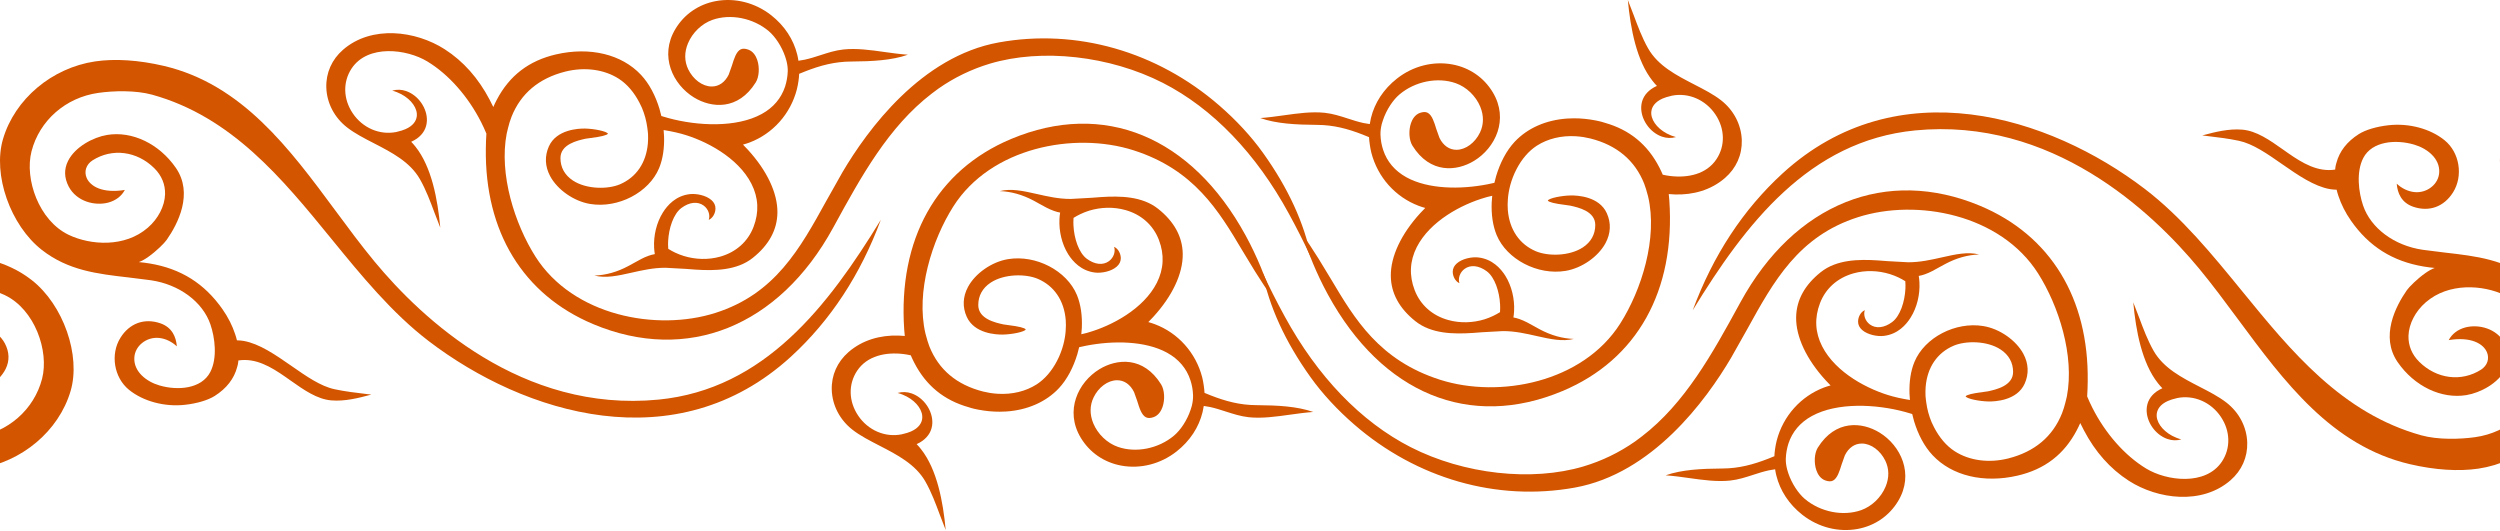
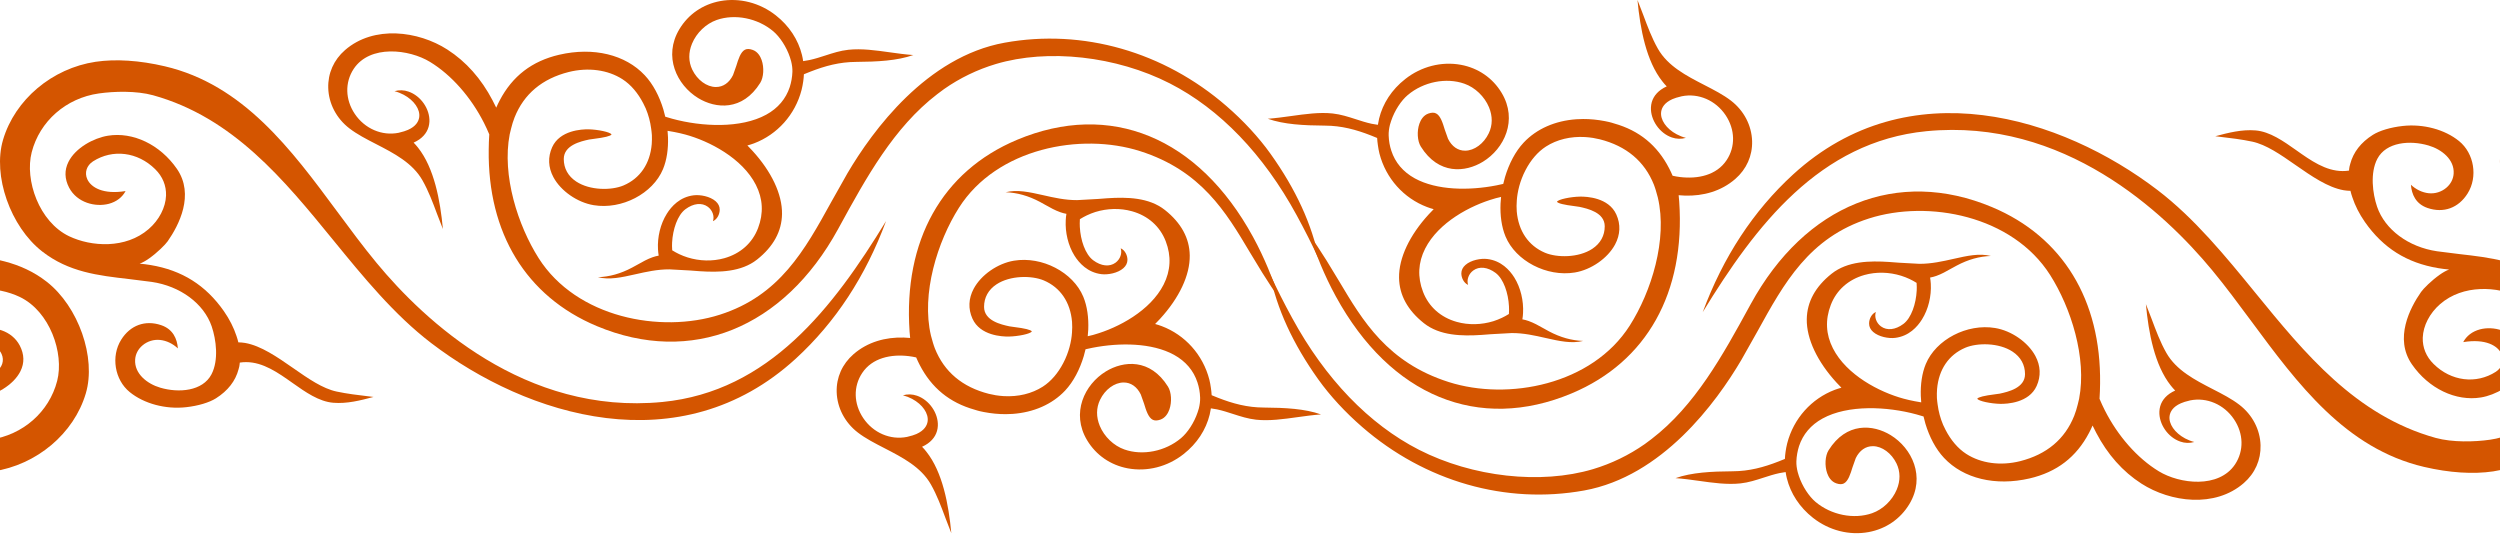
- <svg xmlns="http://www.w3.org/2000/svg" viewBox="0 0 8.49 1.8">
+ <svg xmlns="http://www.w3.org/2000/svg" viewBox="0 0 8.44 1.8">
  <defs>
    <g id="art">
      <g id="layer1" transform="translate(-78.55319,-75.5359)">
        <g id="g1312" style="fill:#d45500" transform="matrix(0.00238726,0,0,0.00238726,90.31082,75.22072)">
          <g id="g837-15-3" transform="matrix(-0.9000025,0,0,-0.9000025,-1211.598,1000.727)" style="fill:#d45500">
            <path d="m 1972.231,752.471 a 391.86,391.86 0 0 1 -9.965,-4.04 c -0.212,-3.743 -0.586,-7.535 -1.165,-11.299 a 120.733,120.733 0 0 0 -2.472,-13.227 c -10.099,-39.173 -38.305,-70.183 -74.66,-83.947 a 114.278,114.278 0 0 0 -10.551,-3.425 c 2.719,-2.719 5.304,-5.445 7.818,-8.157 30.021,-32.775 47.055,-68.439 46.596,-99.568 -0.367,-27.132 -13.474,-51.129 -38.99,-71.376 -25.078,-19.901 -59.823,-20.487 -90.585,-18.474 l -14.562,1.109 -32.81,1.822 c -19.004,0.085 -36.497,-3.919 -53.432,-7.761 -21.723,-4.908 -40.826,-9.145 -58.876,-4.604 18.1,0.614 35.748,5.565 53.714,15.085 l 8.573,4.739 c 7.796,4.414 15.431,8.658 23.46,11.497 3.136,1.109 6.448,2.027 9.732,2.606 -0.523,3.22 -0.946,6.504 -1.059,9.852 -1.031,19.216 3.7,39.752 13.722,55.868 7.387,11.794 20.699,26.384 42.259,29.06 10.177,1.292 25.762,-1.561 34.548,-9.357 4.216,-3.701 6.384,-8.157 6.434,-13.143 0,-7.429 -4.16,-14.972 -9.887,-17.768 -0.297,-0.169 -0.494,-0.254 -0.734,-0.374 2.585,7.74 -0.756,17.231 -8.065,22.599 -9.463,6.956 -22.62,5.523 -35.162,-3.792 -12.606,-9.449 -19.95,-31.921 -20.988,-52.443 a 100.437,100.437 0 0 1 0.042,-10.925 c 0.085,-0.417 0.085,-0.826 0.085,-1.201 3.552,-2.182 7.133,-4.209 10.89,-5.967 a 109.158,109.158 0 0 1 13.439,-5.318 c 18.644,-5.734 38.884,-6.363 57.591,-1.109 25.226,7.048 43.99,23.827 52.98,47.203 8.905,23.206 7.754,46.094 -3.34,67.987 -20.953,41.193 -71.2,67.824 -108.798,78.495 -0.784,0.254 -1.476,0.494 -2.224,0.671 -2.768,0.777 -5.522,1.321 -8.248,1.977 0.41,-3.51 0.664,-6.963 0.826,-10.445 0.784,-18.623 -1.61,-36.645 -7.797,-51.617 -16.003,-38.502 -64.816,-63.905 -108.883,-56.652 -25.685,4.251 -51.702,22.351 -63.29,44.004 -8.256,15.409 -8.948,31.695 -1.977,47.118 12.041,26.716 46.716,28.291 57.062,28.107 14.35,-0.233 34.682,-4.28 36.2,-8.15 -1.645,-2.479 -10.975,-4.788 -27.867,-6.857 l -7.38,-1.066 c -12.86,-2.797 -39.745,-8.736 -39.781,-30.543 0,-14.717 6.751,-26.97 19.534,-35.423 21.518,-14.188 55.374,-14.188 74.462,-6.109 25.854,11.024 41.61,34.103 44.244,64.95 0.452,5.699 0.332,11.455 -0.085,17.224 -0.205,3.418 -0.664,6.843 -1.2,10.233 a 123.162,123.162 0 0 1 -6.674,24.477 112.061,112.061 0 0 1 -5.982,13.206 c -7.952,15.205 -18.877,28.319 -31.949,36.73 -17.316,11.13 -38.884,16.236 -61.391,14.922 -4.167,-0.254 -8.361,-0.706 -12.57,-1.363 a 144.659,144.659 0 0 1 -10.678,-2.182 c -41.723,-10.551 -70.296,-34.555 -84.978,-71.334 -1.144,-2.881 -2.062,-5.897 -3.001,-8.821 a 150.888,150.888 0 0 1 -3.185,-11.377 c -15.53,-65.769 10.275,-147.929 44.039,-201.029 59.357,-93.389 191.262,-118.537 284.524,-88.855 96.178,30.642 134.935,95.726 172.427,158.741 l 19.781,32.57 a 1146.315,1146.315 0 0 0 28.538,43.298 c -0.664,-1.737 -1.328,-3.475 -1.935,-5.198 -11.095,-29.647 -22.521,-60.324 -41.398,-94.829 -85.719,-156.792 -224.334,-213.734 -370.695,-152.343 -118.049,49.526 -178.685,158.614 -168.875,301.353 0.254,3.291 0.622,6.624 0.911,9.972 -3.383,-0.282 -6.716,-0.537 -10.063,-0.621 -28.404,-0.819 -56.645,6.765 -78.919,26.144 -17.726,15.424 -27.118,36.525 -26.462,59.498 0.742,24.654 12.818,47.817 33.107,63.481 11.984,9.273 26.631,16.779 42.055,24.738 28.157,14.52 57.231,29.477 72.852,56.899 9.562,16.787 16.356,35.254 23.037,53.114 2.853,7.797 5.946,15.664 9.075,23.495 -4.209,-45.268 -13.764,-96.058 -39.166,-127.972 a 77.33,77.33 0 0 0 -6.808,-7.797 50.374,50.374 0 0 0 8.99,-5.078 c 9.852,-7.048 15.296,-16.497 15.826,-27.909 0.862,-19.83 -13.609,-40.656 -32.853,-47.252 a 36.574,36.574 0 0 0 -22.062,-0.657 c 5.198,1.363 10.099,3.312 14.47,5.657 16.412,8.729 26.186,23.008 24.371,35.452 -0.911,6.278 -4.993,14.145 -17.691,19.795 -3.538,1.532 -7.952,2.924 -13.079,4.082 -0.523,0.127 -0.989,0.282 -1.61,0.417 -26.13,5.268 -53.177,-6.342 -68.813,-29.64 -15.085,-22.479 -15.741,-49.604 -1.638,-70.748 15.791,-23.834 45.346,-29.936 73.347,-26.518 3.842,0.487 7.719,1.151 11.511,2.02 1.723,3.997 3.496,7.917 5.473,11.659 18.637,36.214 47.083,59.413 86.171,70.423 2.676,0.784 5.191,1.695 7.994,2.302 2.217,0.537 4.456,0.953 6.638,1.412 11.716,2.267 23.171,3.383 34.35,3.34 a 218.204,218.204 0 0 0 10.621,-0.367 c 33.079,-2.316 62.301,-14.894 82.803,-36.702 13.107,-13.976 23.001,-33.227 29.272,-54.088 0.989,-3.552 1.97,-7.175 2.797,-10.805 a 233.903,233.903 0 0 1 10.883,-2.345 c 43.057,-8.376 93.558,-7.874 128.064,11.038 18.46,10.148 30.932,24.993 36.906,43.418 1.243,3.715 2.196,7.535 2.924,11.539 0.664,4.011 1.158,8.121 1.271,12.415 0.177,5.402 -0.607,11.13 -1.998,16.829 a 87.711,87.711 0 0 1 -1.907,6.095 c -5.445,16.412 -15.904,32.125 -26.186,40.734 -24.569,20.706 -60.282,27.832 -88.89,17.733 -16.829,-5.89 -31.666,-20.12 -38.707,-37.097 -5.77,-14.018 -5.692,-28.164 0.417,-40.868 7.747,-16.25 22.683,-27.238 37.062,-27.288 11.335,-0.085 20.946,6.596 26.928,18.707 l 5.176,14.527 c 3.093,10.176 6.645,21.815 13.616,25.31 3.093,1.617 7.055,1.518 11.991,-0.162 8.086,-2.804 12.168,-10.261 14.195,-15.953 4.16,-11.843 3.206,-27.302 -2.217,-35.953 -27.916,-44.696 -69.971,-40.734 -97.598,-23.834 -33.474,20.452 -55.162,65.395 -29.392,108.233 14.053,23.368 36.822,39.032 64.032,44.067 30.289,5.565 62.167,-2.507 87.4,-22.351 21.229,-16.652 35.247,-38.298 41.101,-62.132 0.791,-3.256 1.398,-6.554 1.907,-9.816 3.333,0.417 6.631,0.96 9.845,1.645 8.7,1.893 16.942,4.583 25.07,7.217 11.504,3.701 23.383,7.549 36.08,8.948 20.777,2.26 43.333,-0.953 65.176,-3.997 12.21,-1.688 24.569,-3.418 36.857,-4.28 -25.36,-8.983 -56.355,-10.558 -89.907,-10.805 -25.953,-0.085 -48.636,-6.236 -71.977,-15.353 z" fill="#e0bc9c" p-id="2705" id="path822-9-1" style="fill:#d45500" />
            <path d="m 607.303,329.092 c 11.998,9.273 26.596,16.815 42.012,24.731 28.156,14.513 57.266,29.527 72.845,56.899 9.569,16.822 16.412,35.254 23.065,53.114 a 1099.705,1099.705 0 0 0 9.103,23.495 C 750.133,442.057 740.557,391.309 715.162,359.353 a 96.835,96.835 0 0 0 -6.843,-7.797 57.175,57.175 0 0 0 9.018,-5.064 c 9.823,-6.97 15.303,-16.532 15.805,-27.874 0.855,-19.873 -13.573,-40.649 -32.825,-47.245 a 35.734,35.734 0 0 0 -22.062,-0.657 c 5.148,1.314 10.099,3.291 14.435,5.6 16.405,8.785 26.214,23.051 24.399,35.416 -0.946,6.349 -5.028,14.272 -17.683,19.795 -3.538,1.603 -7.959,2.966 -13.037,4.124 -0.586,0.127 -1.066,0.325 -1.645,0.452 -26.137,5.24 -53.184,-6.384 -68.848,-29.689 -15.092,-22.464 -15.755,-49.555 -1.695,-70.79 25.6,-38.425 87.111,-30.875 119.85,-10.932 33.863,20.572 64.406,55.543 84.815,95.783 a 274.714,274.714 0 0 1 8.333,18.1 428.696,428.696 0 0 0 -0.876,24.032 c -1.688,130.818 58.502,230.478 169.786,277.186 148.423,62.252 293.662,3.884 379.141,-152.336 l 1.9,-3.46 c 42.217,-77.231 85.628,-156.269 154.024,-208.67 3.467,-2.634 6.942,-5.318 10.565,-7.874 a 283.556,283.556 0 0 1 81.433,-39.42 c 81.878,-24.442 189.157,-12.535 273.337,30.43 78.551,40.12 147.406,111.68 199.27,207.017 a 1177,1177 0 0 1 35.197,69.71 c -10.876,-54.675 -36.278,-110.281 -76.313,-166.241 -18.46,-25.812 -42.337,-51.659 -69.053,-74.787 -98.671,-85.592 -225.739,-121.877 -348.527,-99.653 -122.689,22.14 -207.406,137.915 -246.953,204.955 l -25.607,45.43 c -41.723,75.656 -81.058,147.11 -175.182,177.081 -93.177,29.738 -225.146,4.583 -284.531,-88.848 -32.606,-51.369 -57.923,-129.992 -45.515,-194.595 0.579,-3.015 1.363,-5.946 2.147,-8.905 1.476,-6.024 3.256,-11.963 5.523,-17.698 14.682,-36.808 43.255,-60.762 84.978,-71.327 30.635,-7.662 61.475,-3.538 84.639,11.384 13.446,8.651 24.498,22.14 32.577,37.803 1.349,2.691 2.67,5.282 3.87,7.994 a 122.244,122.244 0 0 1 8.573,31.843 c 0.459,3.369 0.904,6.758 1.109,10.148 0.169,4.689 0.127,9.428 -0.24,14.096 -2.599,30.875 -18.354,53.877 -44.244,64.929 -19.039,8.079 -52.93,8.079 -74.385,-6.102 -12.811,-8.453 -19.576,-20.699 -19.576,-35.416 0.042,-21.808 26.878,-27.782 39.781,-30.6 l 7.422,-1.031 c 16.864,-2.104 26.158,-4.414 27.832,-6.843 -1.568,-3.87 -21.885,-7.917 -36.193,-8.171 -10.36,-0.155 -45.077,1.412 -57.111,28.128 -6.921,15.416 -6.257,31.702 1.984,47.083 11.624,21.681 37.641,39.788 63.326,43.99 44.039,7.302 92.901,-18.1 108.89,-56.652 6.024,-14.513 8.404,-31.913 7.832,-49.964 a 175.634,175.634 0 0 0 -0.671,-10.233 c 3.474,0.544 6.893,1.165 10.318,1.822 5.812,1.151 11.624,2.387 17.436,3.997 37.888,10.268 89.724,37.182 111.037,79.152 11.13,21.892 12.246,44.774 3.34,68.036 -8.905,23.333 -27.704,40.07 -52.937,47.16 -18.757,5.24 -39.004,4.576 -57.598,-1.193 a 103.883,103.883 0 0 1 -13.439,-5.24 110.084,110.084 0 0 1 -10.89,-5.982 c 0,-0.41 -0.028,-0.777 -0.028,-1.193 a 85.013,85.013 0 0 1 -0.127,-10.925 c 1.066,-20.537 8.361,-43.05 20.981,-52.45 12.535,-9.35 25.734,-10.756 35.212,-3.792 7.253,5.367 10.635,14.795 8.001,22.556 0.282,-0.092 0.537,-0.169 0.734,-0.332 5.777,-2.839 9.936,-10.353 9.887,-17.811 0,-4.951 -2.14,-9.4 -6.391,-13.143 -8.813,-7.712 -24.35,-10.6 -34.541,-9.322 -21.617,2.634 -34.88,17.224 -42.224,29.067 -10.085,16.116 -14.88,36.638 -13.813,55.854 0.219,3.298 0.537,6.596 1.081,9.852 a 60.833,60.833 0 0 0 -9.689,2.564 c -8.093,2.846 -15.664,7.126 -23.46,11.539 l -8.623,4.696 c -17.931,9.562 -35.614,14.484 -53.714,15.092 18.065,4.576 37.146,0.332 58.862,-4.576 16.984,-3.821 34.477,-7.789 53.481,-7.74 l 32.86,1.808 14.47,1.102 c 30.755,2.02 65.515,1.448 90.585,-18.46 25.522,-20.289 38.63,-44.286 39.039,-71.412 0.452,-31.08 -16.61,-66.751 -46.631,-99.526 a 299.658,299.658 0 0 0 -7.796,-8.171 121.75,121.75 0 0 0 10.558,-3.376 c 36.32,-13.813 64.561,-44.851 74.618,-84.024 1.116,-4.414 1.928,-8.828 2.557,-13.241 a 102.471,102.471 0 0 0 1.059,-11.257 375.914,375.914 0 0 1 10.021,-4.032 c 23.383,-9.11 46.016,-15.254 71.948,-15.381 33.531,-0.24 64.54,-1.808 89.921,-10.798 -12.323,-0.826 -24.654,-2.556 -36.942,-4.28 -21.765,-3.065 -44.315,-6.236 -65.141,-3.969 -12.698,1.363 -24.576,5.24 -36.031,8.955 -8.121,2.641 -16.419,5.318 -25.07,7.182 -3.263,0.699 -6.518,1.271 -9.859,1.681 a 100.387,100.387 0 0 0 -1.9,-9.802 c -5.904,-23.834 -19.915,-45.48 -41.108,-62.139 -25.268,-19.83 -57.097,-27.945 -87.4,-22.38 -27.253,5.064 -50.021,20.699 -64.074,44.117 -25.727,42.796 -4.04,87.732 29.435,108.226 27.584,16.9 69.724,20.812 97.591,-23.834 5.41,-8.658 6.349,-24.124 2.196,-35.946 -2.027,-5.734 -6.109,-13.114 -14.188,-15.918 -4.95,-1.766 -8.877,-1.808 -12.005,-0.24 -6.914,3.538 -10.466,15.127 -13.601,25.353 l -5.155,14.513 c -5.974,12.126 -15.544,18.806 -26.949,18.722 -14.4,-0.035 -29.279,-11.052 -37.118,-27.295 -6.059,-12.74 -6.179,-26.836 -0.332,-40.861 7.062,-17.027 21.857,-31.2 38.679,-37.146 28.665,-10.063 64.399,-2.924 88.933,17.719 10.226,8.665 20.699,24.329 26.186,40.748 0.664,2.062 1.313,4.11 1.85,6.13 1.448,5.699 2.232,11.384 2.069,16.794 -0.134,4.322 -0.621,8.404 -1.328,12.443 -0.699,3.997 -1.695,7.839 -2.846,11.546 -6.102,18.425 -18.46,33.269 -36.928,43.368 -39.915,21.935 -101.136,19.096 -147.569,6.476 a 194.136,194.136 0 0 1 -11.13,-3.256 180.012,180.012 0 0 0 -2.966,-11.412 c -6.229,-20.614 -16.123,-39.745 -29.195,-53.643 -30.543,-32.613 -80.804,-44.696 -134.328,-32.33 -42.987,9.95 -73.672,33.651 -93.629,71.751 -1.935,3.672 -3.785,7.458 -5.473,11.412 -1.864,-3.955 -3.799,-7.662 -5.734,-11.412 -17.811,-34.018 -41.532,-60.91 -71.122,-79.914 -45.649,-29.301 -115.486,-38.46 -160.669,0.826 -17.74,15.381 -27.09,36.532 -26.433,59.54 0.734,24.661 12.811,47.789 33.142,63.46 z" fill="#e0bc9c" p-id="2706" id="path824-5-5" style="fill:#d45500" />
            <path d="M 1099.253,759.066 C 883.295,780.175 725.218,631.335 650.254,540.714 629.146,515.234 608.538,487.318 588.539,460.32 515.856,362.058 440.687,260.484 317.214,231.572 277.638,222.3 240.033,219.863 208.621,224.524 140.337,234.743 81.878,283.938 63.191,347.058 c -16.652,56.158 11.511,136.517 61.433,175.471 41.68,32.528 87.993,37.853 136.997,43.453 l 35.098,4.414 c 44.971,6.561 81.991,33.976 94.293,69.886 7.083,20.812 11.292,53.064 -0.332,75.359 -13.905,26.56 -51.461,29.527 -80.395,20.988 -20.748,-6.059 -40.988,-22.097 -39.541,-44.194 0.523,-8.538 4.654,-16.49 11.582,-22.302 a 36.892,36.892 0 0 1 27.535,-8.538 c 10.395,1.073 20.254,6.017 28.051,13.319 -1.208,-15.007 -7.507,-30.134 -26.229,-36.525 -25.113,-8.531 -48.601,0 -62.916,22.916 -16.292,26.052 -10.261,62.909 13.446,82.21 22.387,18.227 56.327,27.394 88.643,23.757 18.799,-2.062 36.32,-7.302 46.843,-13.941 18.792,-11.914 30.671,-27.238 35.529,-45.6 0.41,-1.483 0.876,-2.931 1.158,-4.414 0.417,-1.97 0.572,-4.04 0.784,-6.137 a 64.689,64.689 0 0 1 10.141,-0.742 c 26.631,0.127 50.014,16.624 72.69,32.697 20.409,14.421 41.476,29.315 64.109,31.165 21.349,1.78 42.591,-3.623 63.163,-9.145 -2.677,-0.304 -5.402,-0.664 -8.121,-0.996 -16.32,-1.942 -33.234,-3.919 -49.816,-7.472 -22.083,-4.696 -44.569,-20.318 -68.311,-36.892 -25.021,-17.401 -50.635,-35.169 -75.614,-39.498 a 70.444,70.444 0 0 0 -10.515,-0.918 98.629,98.629 0 0 0 -2.924,-10.014 c -4.294,-13.037 -10.89,-26.236 -19.83,-39.046 -28.446,-40.649 -65.684,-64.194 -115.027,-72.4 a 223.585,223.585 0 0 0 -17.288,-2.217 c 4.499,-1.568 9.732,-4.541 15.014,-8.298 12.57,-8.863 25.395,-21.596 29.067,-26.914 17.479,-25.028 42.549,-73.099 14.4,-113.798 -26.349,-38.05 -68.947,-58.467 -108.48,-51.991 -22.394,3.672 -50.833,19.004 -61.892,41.144 -6.511,12.987 -6.137,26.61 0.996,40.374 12.578,23.983 41.603,31.002 62.584,25.438 12.076,-3.291 21.031,-10.304 26.186,-19.993 -35.219,5.734 -54.3,-5.65 -60.19,-18.686 -4.626,-10.254 -1.003,-21.511 9.032,-27.987 30.918,-19.795 70.211,-14.894 97.668,12.281 11.709,11.504 17.556,25.847 17.076,41.391 -0.664,18.757 -10.854,38.474 -27.302,52.732 -36.193,31.384 -90.133,27.825 -124.928,11.299 -47.323,-22.599 -70.077,-88.311 -58.869,-131.976 12.578,-48.855 53.961,-85.133 105.465,-92.435 23.962,-3.432 58.954,-4.414 85.26,2.839 125.797,34.922 205.852,132.929 283.245,227.794 47.005,57.591 95.606,117.174 153.868,161.665 150.782,115.161 391.147,190.591 572.677,24.484 62.464,-57.231 109.843,-129.617 141.962,-216.29 -83.135,136.121 -183.811,267.843 -351.416,284.291 z" fill="#e0bc9c" p-id="2707" id="path826-4-4" style="fill:#d45500" />
          </g>
          <g id="g1302" transform="translate(0,-28.35196)" style="fill:#d45500">
            <path d="m -3202.697,722.902 a 352.675,352.675 0 0 1 -8.968,-3.636 c -0.191,-3.369 -0.528,-6.782 -1.049,-10.169 a 108.66,108.66 0 0 0 -2.225,-11.905 c -9.089,-35.256 -34.474,-63.165 -67.194,-75.552 a 102.851,102.851 0 0 0 -9.496,-3.083 c 2.447,-2.447 4.773,-4.9 7.036,-7.341 27.019,-29.498 42.349,-61.595 41.936,-89.611 -0.33,-24.419 -12.127,-46.017 -35.091,-64.239 -22.57,-17.911 -53.841,-18.438 -81.527,-16.627 l -13.106,0.998 -29.529,1.64 c -17.104,0.076 -32.847,-3.528 -48.089,-6.985 -19.551,-4.417 -36.743,-8.231 -52.989,-4.144 16.29,0.553 32.173,5.008 48.343,13.576 l 7.716,4.265 c 7.017,3.972 13.887,7.792 21.114,10.347 2.822,0.998 5.803,1.824 8.758,2.345 -0.47,2.898 -0.852,5.854 -0.953,8.866 -0.928,17.294 3.33,35.777 12.349,50.281 6.648,10.614 18.629,23.746 38.034,26.154 9.159,1.163 23.186,-1.405 31.093,-8.422 3.794,-3.33 5.746,-7.341 5.79,-11.828 0,-6.686 -3.744,-13.474 -8.898,-15.991 -0.267,-0.153 -0.445,-0.229 -0.661,-0.337 2.326,6.966 -0.68,15.508 -7.258,20.339 -8.517,6.261 -20.358,4.97 -31.646,-3.413 -11.345,-8.504 -17.955,-28.729 -18.89,-47.199 a 90.393,90.393 0 0 1 0.038,-9.833 c 0.077,-0.375 0.077,-0.744 0.077,-1.081 3.197,-1.964 6.419,-3.788 9.801,-5.371 a 98.243,98.243 0 0 1 12.095,-4.786 c 16.78,-5.161 34.995,-5.727 51.832,-0.998 22.703,6.343 39.591,21.445 47.682,42.483 8.015,20.885 6.979,41.485 -3.006,61.188 -18.858,37.074 -64.08,61.042 -97.919,70.646 -0.705,0.229 -1.328,0.445 -2.002,0.604 -2.491,0.699 -4.97,1.189 -7.424,1.78 0.369,-3.159 0.597,-6.267 0.744,-9.4 0.706,-16.76 -1.449,-32.981 -7.017,-46.455 -14.402,-34.652 -58.334,-57.514 -97.995,-50.987 -23.116,3.826 -46.531,20.116 -56.961,39.603 -7.43,13.869 -8.053,28.525 -1.78,42.406 10.837,24.044 42.044,25.462 51.355,25.296 12.915,-0.21 31.214,-3.852 32.58,-7.335 -1.481,-2.231 -9.877,-4.309 -25.08,-6.172 l -6.642,-0.96 c -11.574,-2.517 -35.771,-7.862 -35.803,-27.489 0,-13.246 6.076,-24.273 17.58,-31.881 19.366,-12.769 49.836,-12.769 67.016,-5.498 23.269,9.922 37.449,30.693 39.82,58.455 0.407,5.129 0.299,10.309 -0.076,15.502 -0.184,3.076 -0.597,6.159 -1.081,9.21 a 110.846,110.846 0 0 1 -6.006,22.029 100.855,100.855 0 0 1 -5.383,11.885 c -7.157,13.684 -16.989,25.487 -28.754,33.057 -15.585,10.017 -34.995,14.612 -55.252,13.43 -3.75,-0.229 -7.525,-0.636 -11.313,-1.227 a 130.194,130.194 0 0 1 -9.61,-1.964 c -37.551,-9.496 -63.266,-31.099 -76.48,-64.201 -1.03,-2.593 -1.856,-5.307 -2.701,-7.938 a 135.8,135.8 0 0 1 -2.866,-10.239 c -13.977,-59.192 9.248,-133.136 39.635,-180.926 53.421,-84.05 172.136,-106.683 256.072,-79.97 86.561,27.578 121.442,86.154 155.185,142.867 l 17.803,29.313 a 1031.685,1031.685 0 0 0 25.684,38.968 c -0.597,-1.564 -1.195,-3.127 -1.742,-4.678 -9.985,-26.682 -20.269,-54.292 -37.258,-85.347 -77.149,-141.113 -201.902,-192.361 -333.627,-137.109 -106.245,44.574 -160.816,142.753 -151.988,271.218 0.229,2.962 0.559,5.962 0.82,8.974 -3.045,-0.254 -6.044,-0.483 -9.057,-0.559 -25.563,-0.737 -50.98,6.089 -71.027,23.529 -15.953,13.881 -24.407,32.873 -23.816,53.548 0.667,22.188 11.536,43.036 29.796,57.133 10.786,8.345 23.968,15.102 37.849,22.265 25.341,13.068 51.508,26.529 65.567,51.209 8.606,15.108 14.72,31.729 20.733,47.803 2.568,7.017 5.352,14.097 8.167,21.146 -3.788,-40.741 -12.387,-86.453 -35.25,-115.175 a 69.597,69.597 0 0 0 -6.127,-7.017 45.336,45.336 0 0 0 8.091,-4.57 c 8.866,-6.343 13.767,-14.847 14.243,-25.118 0.775,-17.847 -12.248,-36.591 -29.568,-42.527 a 32.917,32.917 0 0 0 -19.856,-0.591 c 4.678,1.227 9.089,2.981 13.023,5.091 14.771,7.856 23.568,20.707 21.934,31.906 -0.82,5.65 -4.494,12.731 -15.921,17.816 -3.184,1.379 -7.157,2.631 -11.771,3.674 -0.47,0.114 -0.89,0.254 -1.449,0.375 -23.517,4.741 -47.86,-5.708 -61.932,-26.676 -13.576,-20.231 -14.167,-44.644 -1.475,-63.673 14.212,-21.451 40.811,-26.943 66.012,-23.866 3.458,0.439 6.947,1.036 10.36,1.818 1.551,3.597 3.146,7.125 4.926,10.494 16.773,32.593 42.375,53.472 77.554,63.381 2.409,0.706 4.671,1.525 7.195,2.072 1.996,0.483 4.011,0.858 5.974,1.271 10.544,2.04 20.854,3.044 30.915,3.006 a 196.384,196.384 0 0 0 9.559,-0.331 c 29.771,-2.085 56.071,-13.405 74.522,-33.031 11.796,-12.578 20.701,-29.904 26.345,-48.68 0.89,-3.197 1.773,-6.458 2.517,-9.724 a 210.513,210.513 0 0 1 9.794,-2.11 c 38.752,-7.538 84.203,-7.087 115.257,9.934 16.614,9.133 27.839,22.493 33.216,39.076 1.119,3.343 1.977,6.782 2.631,10.386 0.597,3.61 1.042,7.309 1.144,11.174 0.159,4.862 -0.546,10.017 -1.799,15.146 a 78.94,78.94 0 0 1 -1.716,5.485 c -4.9,14.771 -14.313,28.913 -23.568,36.661 -22.112,18.635 -54.254,25.049 -80.001,15.96 -15.146,-5.301 -28.5,-18.108 -34.837,-33.387 -5.193,-12.616 -5.123,-25.347 0.375,-36.781 6.972,-14.625 20.415,-24.515 33.356,-24.559 10.201,-0.076 18.852,5.936 24.235,16.837 l 4.659,13.074 c 2.784,9.159 5.981,19.633 12.254,22.779 2.784,1.455 6.349,1.367 10.792,-0.146 7.277,-2.523 10.951,-9.235 12.775,-14.358 3.744,-10.659 2.886,-24.572 -1.996,-32.358 -25.125,-40.226 -62.974,-36.661 -87.838,-21.451 -30.127,18.407 -49.646,58.855 -26.453,97.41 12.648,21.032 33.139,35.129 57.629,39.661 27.26,5.008 55.951,-2.256 78.66,-20.116 19.106,-14.987 31.722,-34.468 36.991,-55.919 0.712,-2.93 1.258,-5.898 1.716,-8.835 3,0.375 5.968,0.864 8.86,1.481 7.83,1.703 15.248,4.125 22.563,6.496 10.354,3.33 21.044,6.794 32.472,8.053 18.699,2.034 39,-0.858 58.658,-3.597 10.989,-1.519 22.112,-3.076 33.171,-3.852 -22.824,-8.085 -50.72,-9.502 -80.917,-9.724 -23.358,-0.076 -43.773,-5.612 -64.779,-13.818 z" fill="#e0bc9c" p-id="2705" id="path822-5-7-2" style="fill:#d45500;stroke-width:0.9" />
            <path d="m -4431.135,341.861 c 10.799,8.345 23.936,15.133 37.811,22.258 25.341,13.061 51.54,26.574 65.561,51.209 8.612,15.14 14.771,31.729 20.758,47.803 a 989.737,989.737 0 0 0 8.193,21.146 c -3.775,-40.748 -12.394,-86.421 -35.25,-115.181 a 87.152,87.152 0 0 0 -6.159,-7.017 51.457,51.457 0 0 0 8.116,-4.557 c 8.841,-6.273 13.773,-14.879 14.225,-25.087 0.769,-17.885 -12.216,-36.584 -29.542,-42.521 a 32.161,32.161 0 0 0 -19.856,-0.591 c 4.633,1.182 9.089,2.962 12.991,5.04 14.765,7.907 23.593,20.746 21.96,31.875 -0.852,5.714 -4.525,12.845 -15.915,17.816 -3.184,1.443 -7.163,2.669 -11.733,3.712 -0.527,0.114 -0.96,0.292 -1.481,0.407 -23.523,4.716 -47.866,-5.746 -61.963,-26.72 -13.582,-20.218 -14.18,-44.599 -1.525,-63.711 23.04,-34.582 78.4,-27.788 107.865,-9.839 30.476,18.515 57.966,49.989 76.334,86.205 a 247.243,247.243 0 0 1 7.5,16.29 385.827,385.827 0 0 0 -0.788,21.629 c -1.519,117.736 52.652,207.43 152.808,249.468 133.581,56.027 264.296,3.496 341.228,-137.103 l 1.71,-3.114 c 37.995,-69.508 77.065,-140.643 138.621,-187.803 3.121,-2.371 6.248,-4.786 9.508,-7.087 a 255.201,255.201 0 0 1 73.29,-35.478 c 73.69,-21.998 170.242,-11.282 246.004,27.387 70.696,36.108 132.666,100.512 179.344,186.316 a 1059.302,1059.302 0 0 1 31.678,62.739 c -9.788,-49.207 -32.65,-99.253 -68.681,-149.617 -16.614,-23.231 -38.103,-46.493 -62.148,-67.309 -88.804,-77.033 -203.166,-109.69 -313.675,-89.688 -110.421,19.926 -186.666,124.124 -222.258,184.46 l -23.047,40.887 c -37.55,68.09 -72.953,132.399 -157.664,159.374 -83.859,26.765 -202.632,4.125 -256.078,-79.963 -29.345,-46.233 -52.131,-116.993 -40.964,-175.136 0.521,-2.714 1.227,-5.352 1.932,-8.015 1.328,-5.422 2.93,-10.767 4.97,-15.928 13.214,-33.127 38.93,-54.686 76.48,-64.194 27.572,-6.896 55.328,-3.184 76.175,10.246 12.102,7.786 22.049,19.926 29.32,34.023 1.214,2.422 2.403,4.754 3.483,7.195 a 110.02,110.02 0 0 1 7.716,28.659 c 0.413,3.032 0.814,6.083 0.998,9.133 0.152,4.22 0.114,8.485 -0.216,12.686 -2.339,27.788 -16.519,48.489 -39.819,58.436 -17.136,7.271 -47.637,7.271 -66.947,-5.491 -11.53,-7.608 -17.618,-18.629 -17.618,-31.875 0.038,-19.627 24.19,-25.004 35.803,-27.54 l 6.68,-0.928 c 15.178,-1.894 23.542,-3.972 25.049,-6.159 -1.411,-3.483 -19.697,-7.125 -32.574,-7.354 -9.324,-0.14 -40.57,1.271 -51.4,25.315 -6.229,13.875 -5.631,28.532 1.786,42.375 10.462,19.513 33.877,35.809 56.993,39.591 39.635,6.572 83.612,-16.29 98.001,-50.987 5.422,-13.061 7.564,-28.722 7.049,-44.968 a 158.071,158.071 0 0 0 -0.604,-9.21 c 3.127,0.489 6.203,1.049 9.286,1.64 5.231,1.036 10.462,2.148 15.693,3.597 34.099,9.241 80.751,33.464 99.933,71.237 10.017,19.703 11.021,40.296 3.006,61.232 -8.015,21 -24.934,36.063 -47.644,42.445 -16.881,4.716 -35.103,4.119 -51.839,-1.074 a 93.495,93.495 0 0 1 -12.095,-4.716 99.075,99.075 0 0 1 -9.801,-5.383 c 0,-0.369 -0.025,-0.699 -0.025,-1.074 a 76.512,76.512 0 0 1 -0.114,-9.833 c 0.96,-18.483 7.525,-38.745 18.883,-47.205 11.282,-8.415 23.161,-9.68 31.69,-3.413 6.527,4.83 9.572,13.316 7.201,20.301 0.254,-0.083 0.483,-0.153 0.661,-0.299 5.199,-2.555 8.943,-9.318 8.898,-16.03 0,-4.455 -1.926,-8.46 -5.752,-11.828 -7.932,-6.941 -21.915,-9.54 -31.087,-8.39 -19.455,2.371 -31.392,15.502 -38.002,26.161 -9.076,14.504 -13.392,32.974 -12.432,50.269 0.197,2.968 0.483,5.936 0.973,8.866 a 54.749,54.749 0 0 0 -8.72,2.307 c -7.284,2.561 -14.097,6.413 -21.114,10.386 l -7.761,4.227 c -16.138,8.606 -32.053,13.036 -48.343,13.582 16.258,4.119 33.432,0.299 52.976,-4.119 15.286,-3.439 31.029,-7.011 48.133,-6.966 l 29.574,1.627 13.023,0.992 c 27.68,1.818 58.963,1.303 81.527,-16.614 22.97,-18.26 34.767,-39.858 35.135,-64.271 0.407,-27.972 -14.949,-60.076 -41.968,-89.573 a 269.692,269.692 0 0 0 -7.017,-7.354 109.575,109.575 0 0 0 9.502,-3.038 c 32.688,-12.432 58.105,-40.366 67.156,-75.622 1.004,-3.972 1.735,-7.945 2.301,-11.917 a 92.224,92.224 0 0 0 0.953,-10.131 338.323,338.323 0 0 1 9.019,-3.629 c 21.044,-8.199 41.415,-13.729 64.754,-13.843 30.178,-0.216 58.086,-1.627 80.929,-9.718 -11.091,-0.744 -22.188,-2.301 -33.248,-3.852 -19.589,-2.758 -39.883,-5.612 -58.627,-3.572 -11.428,1.227 -22.118,4.716 -32.428,8.059 -7.309,2.377 -14.777,4.786 -22.563,6.464 -2.936,0.629 -5.866,1.144 -8.873,1.513 a 90.349,90.349 0 0 0 -1.71,-8.822 c -5.314,-21.451 -17.924,-40.932 -36.998,-55.925 -22.741,-17.847 -51.387,-25.15 -78.66,-20.142 -24.527,4.557 -45.019,18.629 -57.667,39.705 -23.154,38.517 -3.635,78.959 26.491,97.404 24.826,15.21 62.752,18.731 87.832,-21.451 4.869,-7.792 5.714,-21.712 1.977,-32.351 -1.824,-5.161 -5.498,-11.803 -12.769,-14.326 -4.455,-1.589 -7.989,-1.627 -10.805,-0.216 -6.222,3.184 -9.419,13.614 -12.241,22.818 l -4.64,13.061 c -5.377,10.913 -13.989,16.926 -24.254,16.849 -12.96,-0.032 -26.351,-9.947 -33.406,-24.565 -5.453,-11.466 -5.561,-24.152 -0.299,-36.775 6.356,-15.324 19.671,-28.08 34.811,-33.432 25.799,-9.057 57.959,-2.631 80.04,15.947 9.203,7.799 18.629,21.896 23.568,36.673 0.597,1.856 1.182,3.699 1.665,5.517 1.303,5.129 2.009,10.246 1.862,15.114 -0.121,3.89 -0.559,7.563 -1.195,11.199 -0.629,3.597 -1.525,7.055 -2.562,10.392 -5.492,16.582 -16.614,29.943 -33.235,39.031 -35.923,19.741 -91.022,17.186 -132.812,5.828 a 174.723,174.723 0 0 1 -10.017,-2.93 162.011,162.011 0 0 0 -2.67,-10.271 c -5.606,-18.553 -14.511,-35.771 -26.275,-48.279 -27.489,-29.351 -72.724,-40.226 -120.895,-29.097 -38.688,8.955 -66.305,30.286 -84.266,64.576 -1.742,3.305 -3.407,6.712 -4.926,10.271 -1.678,-3.559 -3.419,-6.896 -5.161,-10.271 -16.029,-30.616 -37.379,-54.819 -64.01,-71.923 -41.084,-26.371 -103.938,-34.614 -144.602,0.744 -15.966,13.843 -24.381,32.879 -23.79,53.586 0.661,22.195 11.53,43.01 29.828,57.114 z" fill="#e0bc9c" p-id="2706" id="path824-8-8-5" style="fill:#d45500;stroke-width:0.9" />
            <path d="m -3988.379,728.838 c -194.363,18.998 -336.632,-114.959 -404.1,-196.517 -18.998,-22.932 -37.544,-48.057 -55.544,-72.355 -65.415,-88.436 -133.067,-179.852 -244.193,-205.873 -35.618,-8.345 -69.463,-10.538 -97.734,-6.343 -61.455,9.197 -114.069,53.472 -130.887,110.281 -14.987,50.542 10.36,122.865 55.29,157.924 37.512,29.275 79.194,34.067 123.298,39.108 l 31.589,3.972 c 40.474,5.905 73.792,30.578 84.864,62.898 6.375,18.731 10.163,47.758 -0.299,67.824 -12.515,23.904 -46.315,26.574 -72.355,18.89 -18.674,-5.453 -36.889,-19.888 -35.587,-39.775 0.47,-7.684 4.189,-14.841 10.424,-20.072 a 33.203,33.203 0 0 1 24.782,-7.684 c 9.356,0.966 18.229,5.415 25.245,11.987 -1.087,-13.506 -6.756,-27.121 -23.606,-32.873 -22.602,-7.678 -43.741,0 -56.624,20.625 -14.663,23.447 -9.235,56.618 12.102,73.989 20.148,16.405 50.694,24.654 79.779,21.381 16.919,-1.856 32.688,-6.572 42.158,-12.546 16.913,-10.722 27.604,-24.515 31.976,-41.04 0.369,-1.335 0.788,-2.638 1.042,-3.972 0.375,-1.773 0.515,-3.636 0.706,-5.523 a 58.22,58.22 0 0 1 9.127,-0.667 c 23.968,0.114 45.012,14.962 65.421,29.428 18.369,12.979 37.328,26.383 57.699,28.048 19.214,1.602 38.332,-3.261 56.847,-8.231 -2.409,-0.273 -4.862,-0.597 -7.309,-0.896 -14.688,-1.748 -29.911,-3.527 -44.834,-6.725 -19.875,-4.227 -40.112,-18.286 -61.48,-33.203 -22.519,-15.661 -45.572,-31.652 -68.052,-35.548 a 63.4,63.4 0 0 0 -9.464,-0.826 88.766,88.766 0 0 0 -2.631,-9.013 c -3.864,-11.733 -9.801,-23.612 -17.847,-35.142 -25.602,-36.584 -59.116,-57.775 -103.525,-65.16 a 201.227,201.227 0 0 0 -15.559,-1.996 c 4.049,-1.411 8.758,-4.087 13.513,-7.468 11.313,-7.977 22.856,-19.436 26.161,-24.222 15.731,-22.525 38.294,-65.79 12.96,-102.419 -23.714,-34.245 -62.052,-52.62 -97.632,-46.792 -20.154,3.305 -45.75,17.104 -55.703,37.029 -5.86,11.688 -5.523,23.949 0.896,36.337 11.32,21.585 37.442,27.902 56.326,22.894 10.869,-2.962 18.928,-9.273 23.568,-17.993 -31.697,5.161 -48.87,-5.085 -54.171,-16.818 -4.163,-9.229 -0.903,-19.36 8.129,-25.188 27.826,-17.816 63.19,-13.405 87.902,11.053 10.538,10.354 15.801,23.262 15.368,37.252 -0.598,16.881 -9.769,34.627 -24.572,47.459 -32.574,28.246 -81.12,25.042 -112.435,10.169 -42.591,-20.339 -63.069,-79.48 -52.983,-118.779 11.32,-43.97 48.565,-76.62 94.919,-83.192 21.566,-3.089 53.059,-3.972 76.734,2.555 113.217,31.43 185.267,119.637 254.921,205.015 42.305,51.832 86.046,105.457 138.482,145.499 135.704,103.645 352.033,171.532 515.41,22.036 56.218,-51.508 98.859,-116.656 127.766,-194.661 -74.821,122.509 -165.431,241.059 -316.275,255.862 z" fill="#e0bc9c" p-id="2707" id="path826-2-9-1" style="fill:#d45500;stroke-width:0.9" />
          </g>
        </g>
      </g>
    </g>
  </defs>
-   <use href="#art" transform="translate(-8.489775,0)" />
+   <use href="#art" transform="translate(-8.439775,0)" />
  <use href="#art" />
-   <use href="#art" transform="translate(8.489775,0)" />
+   <use href="#art" transform="translate(8.439775,0)" />
</svg>
